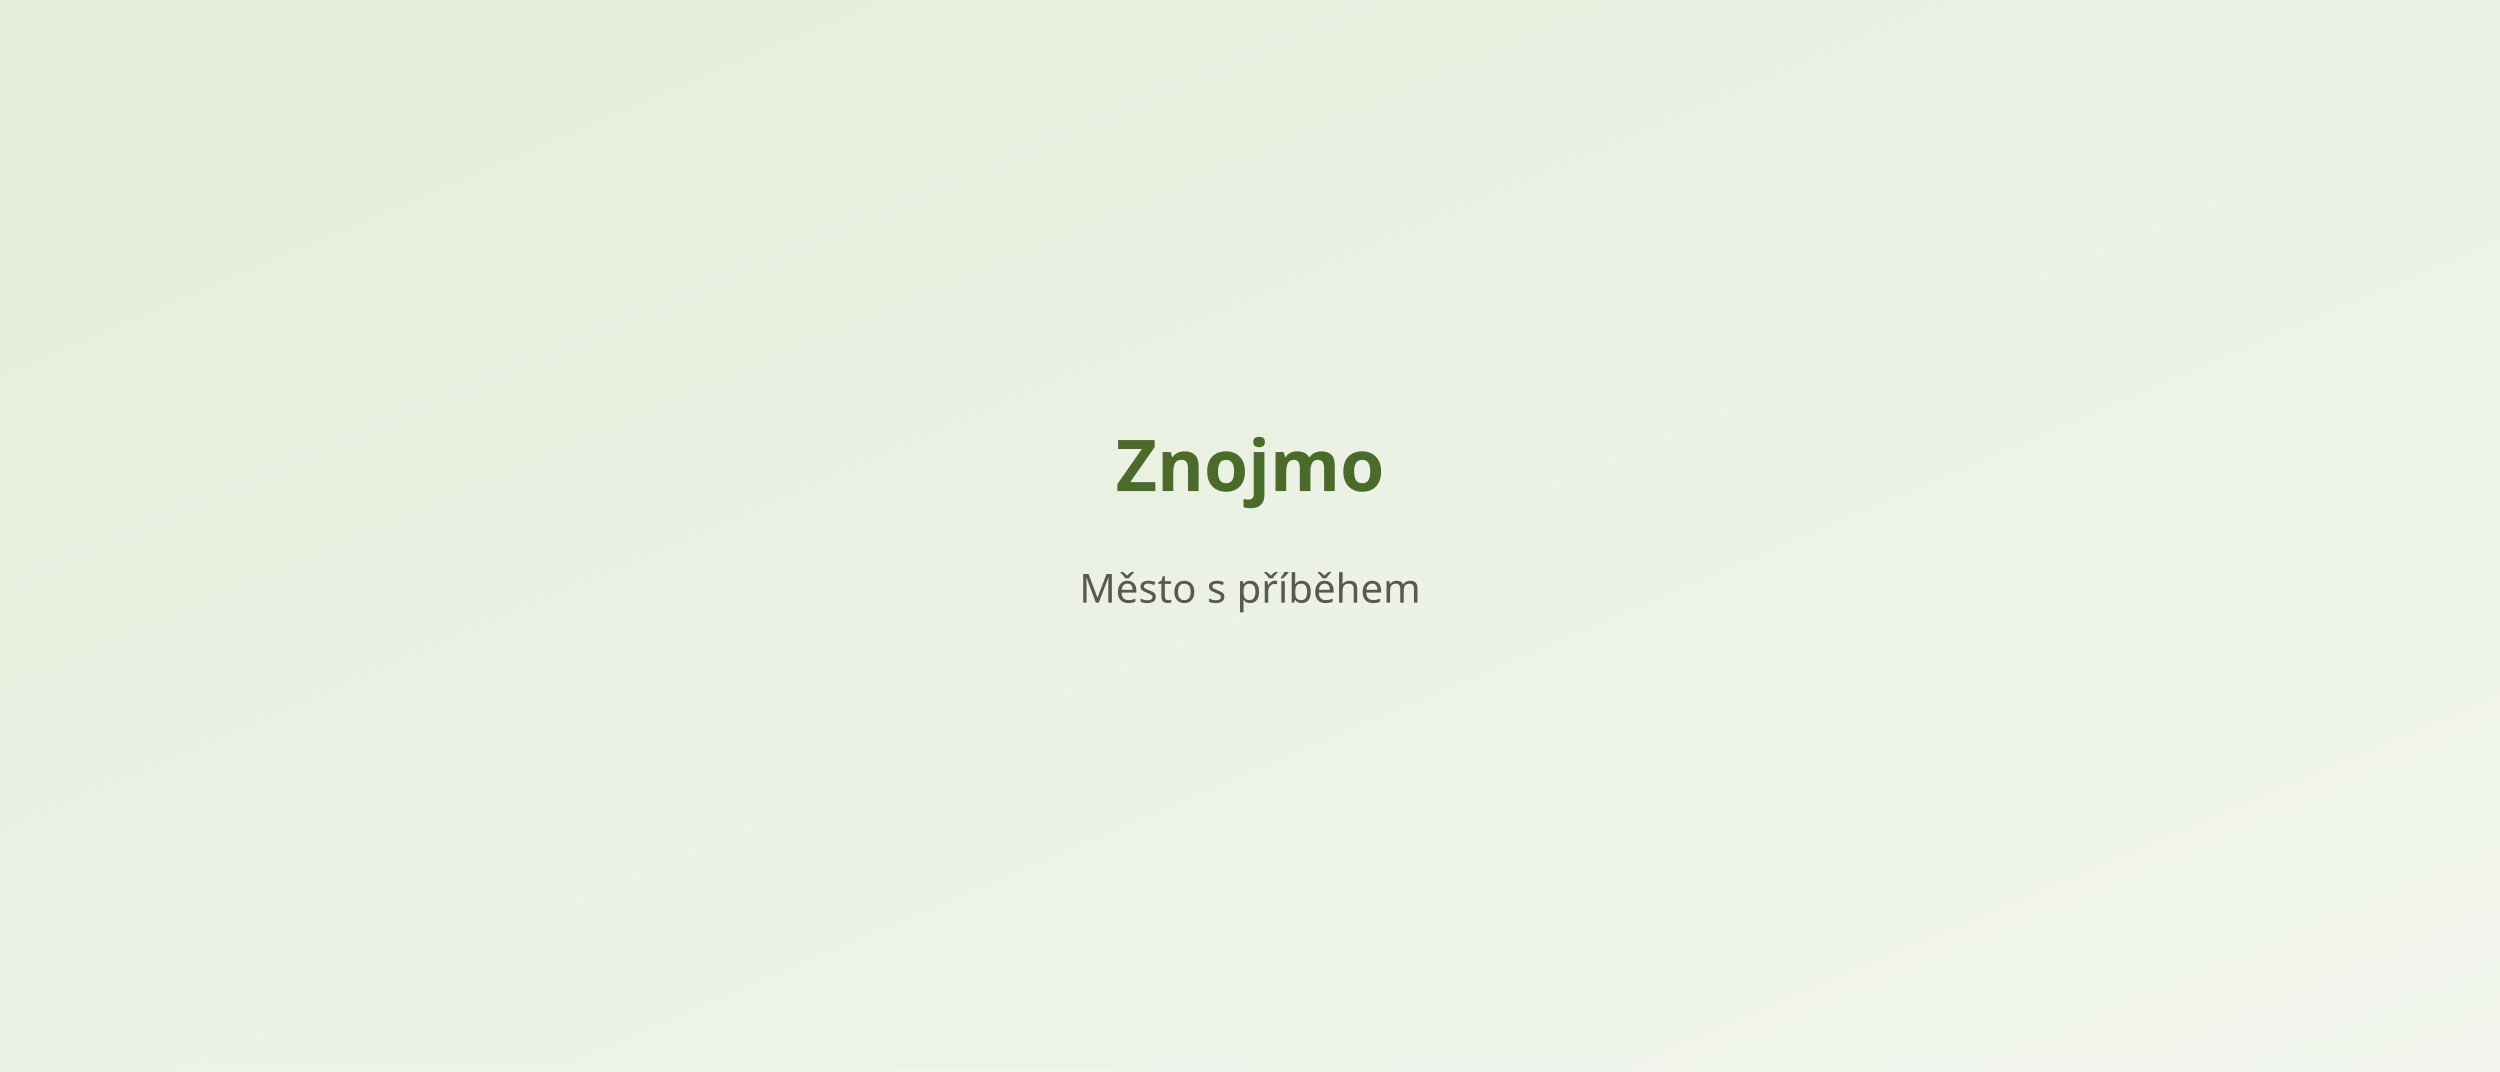
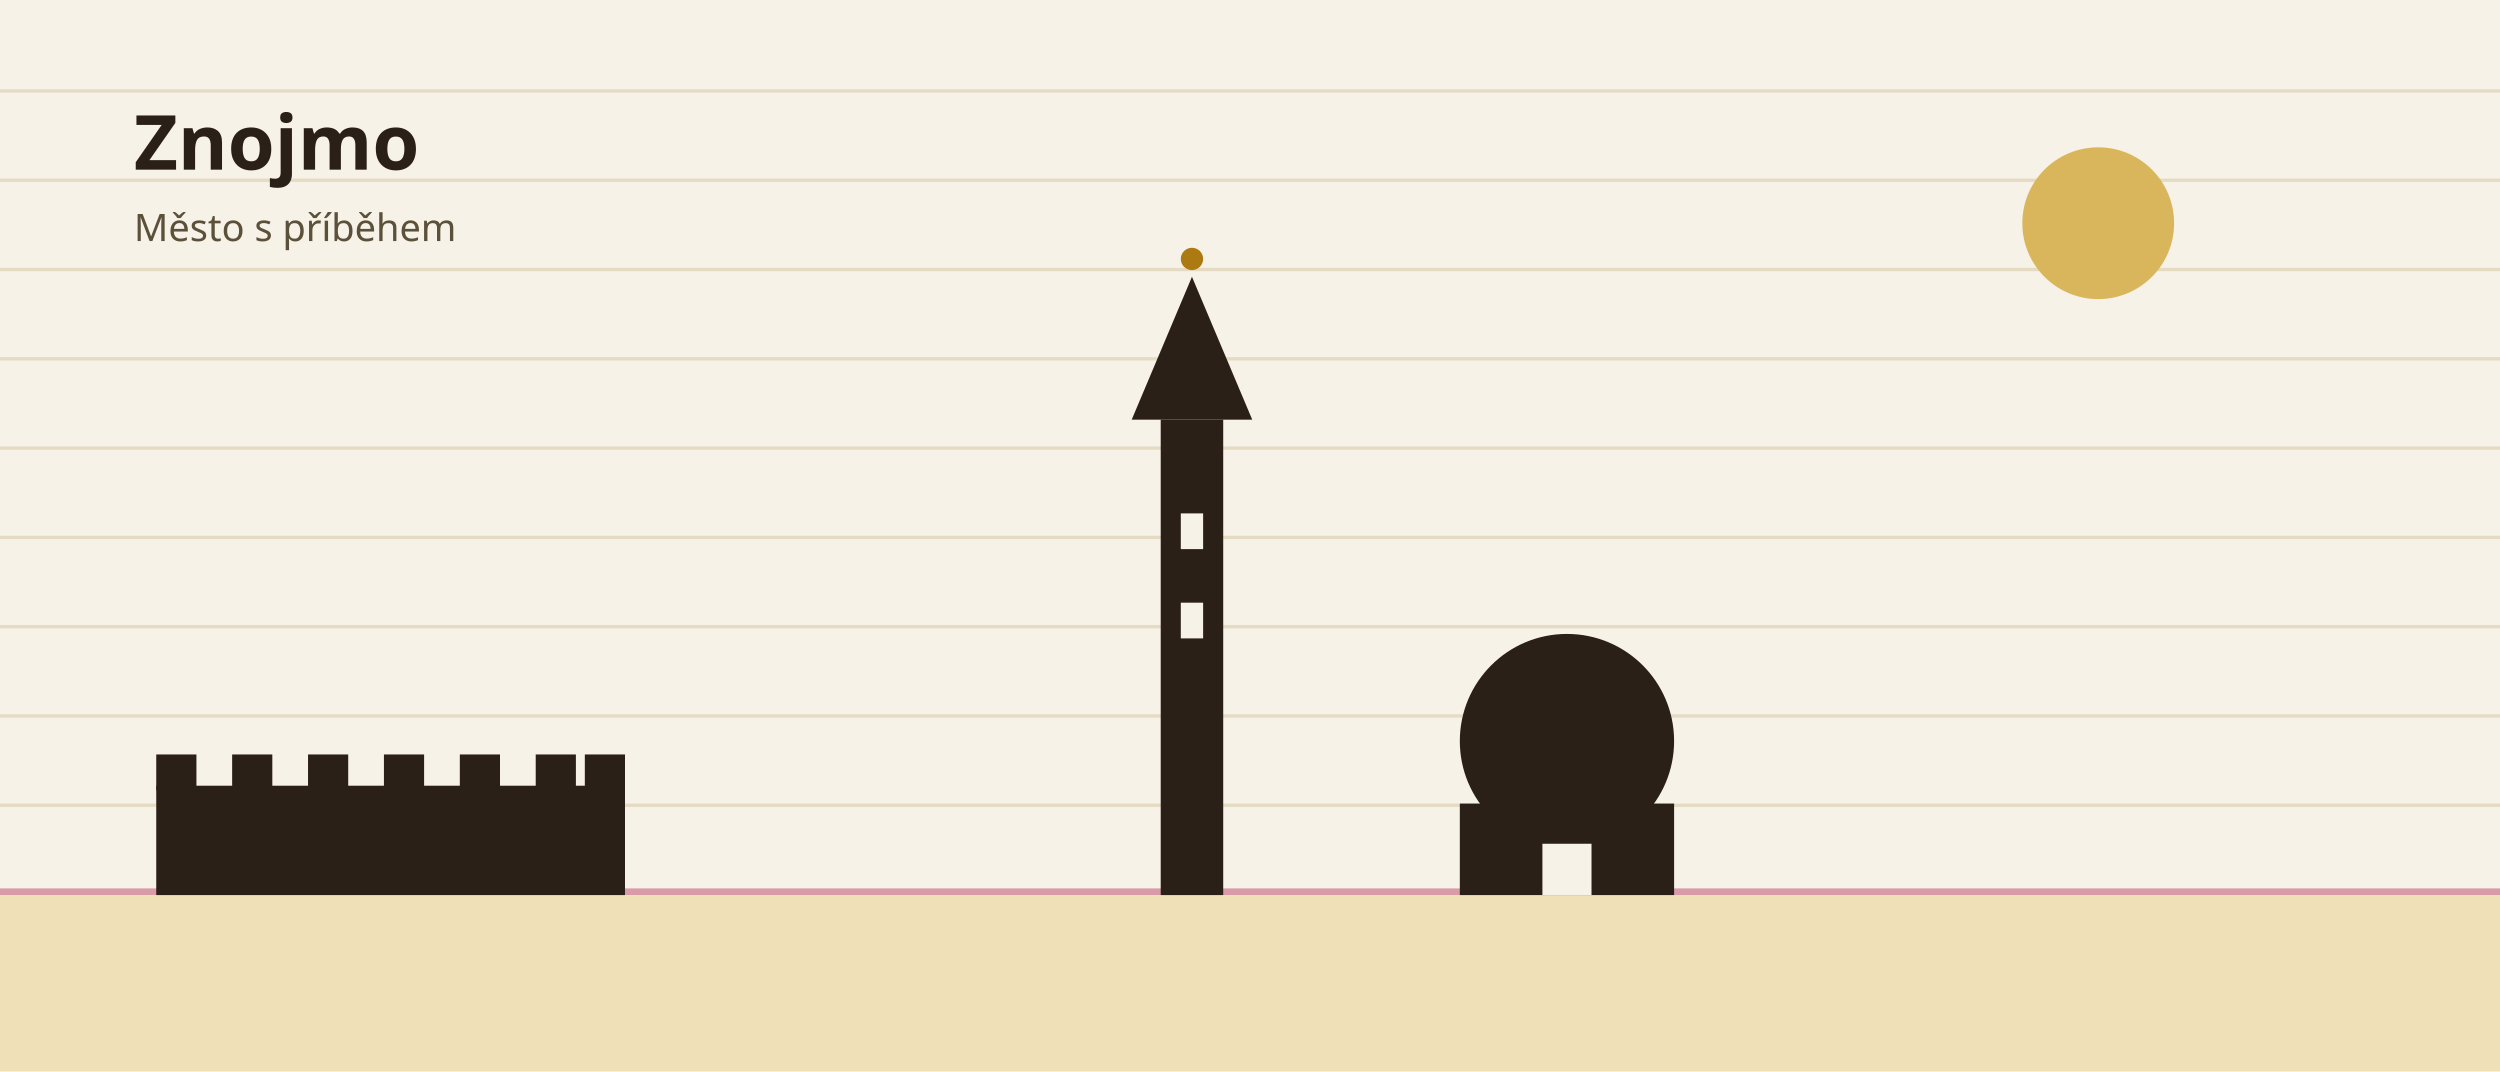
<svg xmlns="http://www.w3.org/2000/svg" width="1120" height="480" viewBox="0 0 1120 480">
-   <rect width="1120" height="480" fill="#E4EDDA" />
-   <rect x="0" y="0" width="1120" height="480" fill="url(#grad1)" />
-   <defs>
-     <linearGradient id="grad1" x1="0" y1="0" x2="1" y2="1">
-       <stop offset="0%" style="stop-color:#E4EDDA;stop-opacity:1" />
-       <stop offset="100%" style="stop-color:#F2F6EE;stop-opacity:1" />
-     </linearGradient>
-   </defs>
-   <text x="560" y="220" text-anchor="middle" font-family="system-ui,sans-serif" font-size="32" font-weight="600" fill="#4A6B2A">Znojmo</text>
-   <text x="560" y="270" text-anchor="middle" font-family="system-ui,sans-serif" font-size="18" fill="#5C5850">Město s příběhem</text>
+   <rect width="1120" height="480" fill="#F7F2E7" />
+   <g opacity="0.5">
+     <rect x="0" y="40" width="1120" height="1.5" fill="#D3C4A0" />
+     <rect x="0" y="80" width="1120" height="1.5" fill="#D3C4A0" />
+     <rect x="0" y="120" width="1120" height="1.5" fill="#D3C4A0" />
+     <rect x="0" y="160" width="1120" height="1.5" fill="#D3C4A0" />
+     <rect x="0" y="200" width="1120" height="1.5" fill="#D3C4A0" />
+     <rect x="0" y="240" width="1120" height="1.5" fill="#D3C4A0" />
+     <rect x="0" y="280" width="1120" height="1.5" fill="#D3C4A0" />
+     <rect x="0" y="320" width="1120" height="1.5" fill="#D3C4A0" />
+     <rect x="0" y="360" width="1120" height="1.5" fill="#D3C4A0" />
+   </g>
+   <circle cx="940" cy="100" r="34" fill="#D9B65C" />
+   <rect x="0" y="398" width="1120" height="3" fill="#D99BA8" />
+   <rect x="0" y="401" width="1120" height="79" fill="#F0E0B8" />
+   <rect x="70" y="352" width="210" height="49" fill="#2A2018" />
+   <g fill="#2A2018">
+     <rect x="70" y="338" width="18" height="16" />
+     <rect x="104" y="338" width="18" height="16" />
+     <rect x="138" y="338" width="18" height="16" />
+     <rect x="172" y="338" width="18" height="16" />
+     <rect x="206" y="338" width="18" height="16" />
+     <rect x="240" y="338" width="18" height="16" />
+     <rect x="262" y="338" width="18" height="16" />
+   </g>
+   <rect x="520" y="188" width="28" height="213" fill="#2A2018" />
+   <polygon points="507,188 561,188 534,124" fill="#2A2018" />
+   <circle cx="534" cy="116" r="5" fill="#AD7A12" />
+   <rect x="529" y="230" width="10" height="16" fill="#F7F2E7" />
+   <rect x="529" y="270" width="10" height="16" fill="#F7F2E7" />
+   <rect x="654" y="360" width="96" height="41" fill="#2A2018" />
+   <circle cx="702" cy="332" r="48" fill="#2A2018" />
+   <rect x="691" y="378" width="22" height="23" fill="#F7F2E7" />
+   <text x="60" y="76" font-family="'Space Grotesk',system-ui,sans-serif" font-size="34" font-weight="700" fill="#2A2018">Znojmo</text>
+   <text x="60" y="108" font-family="system-ui,sans-serif" font-size="17" fill="#5B5039">Město s příběhem</text>
</svg>
